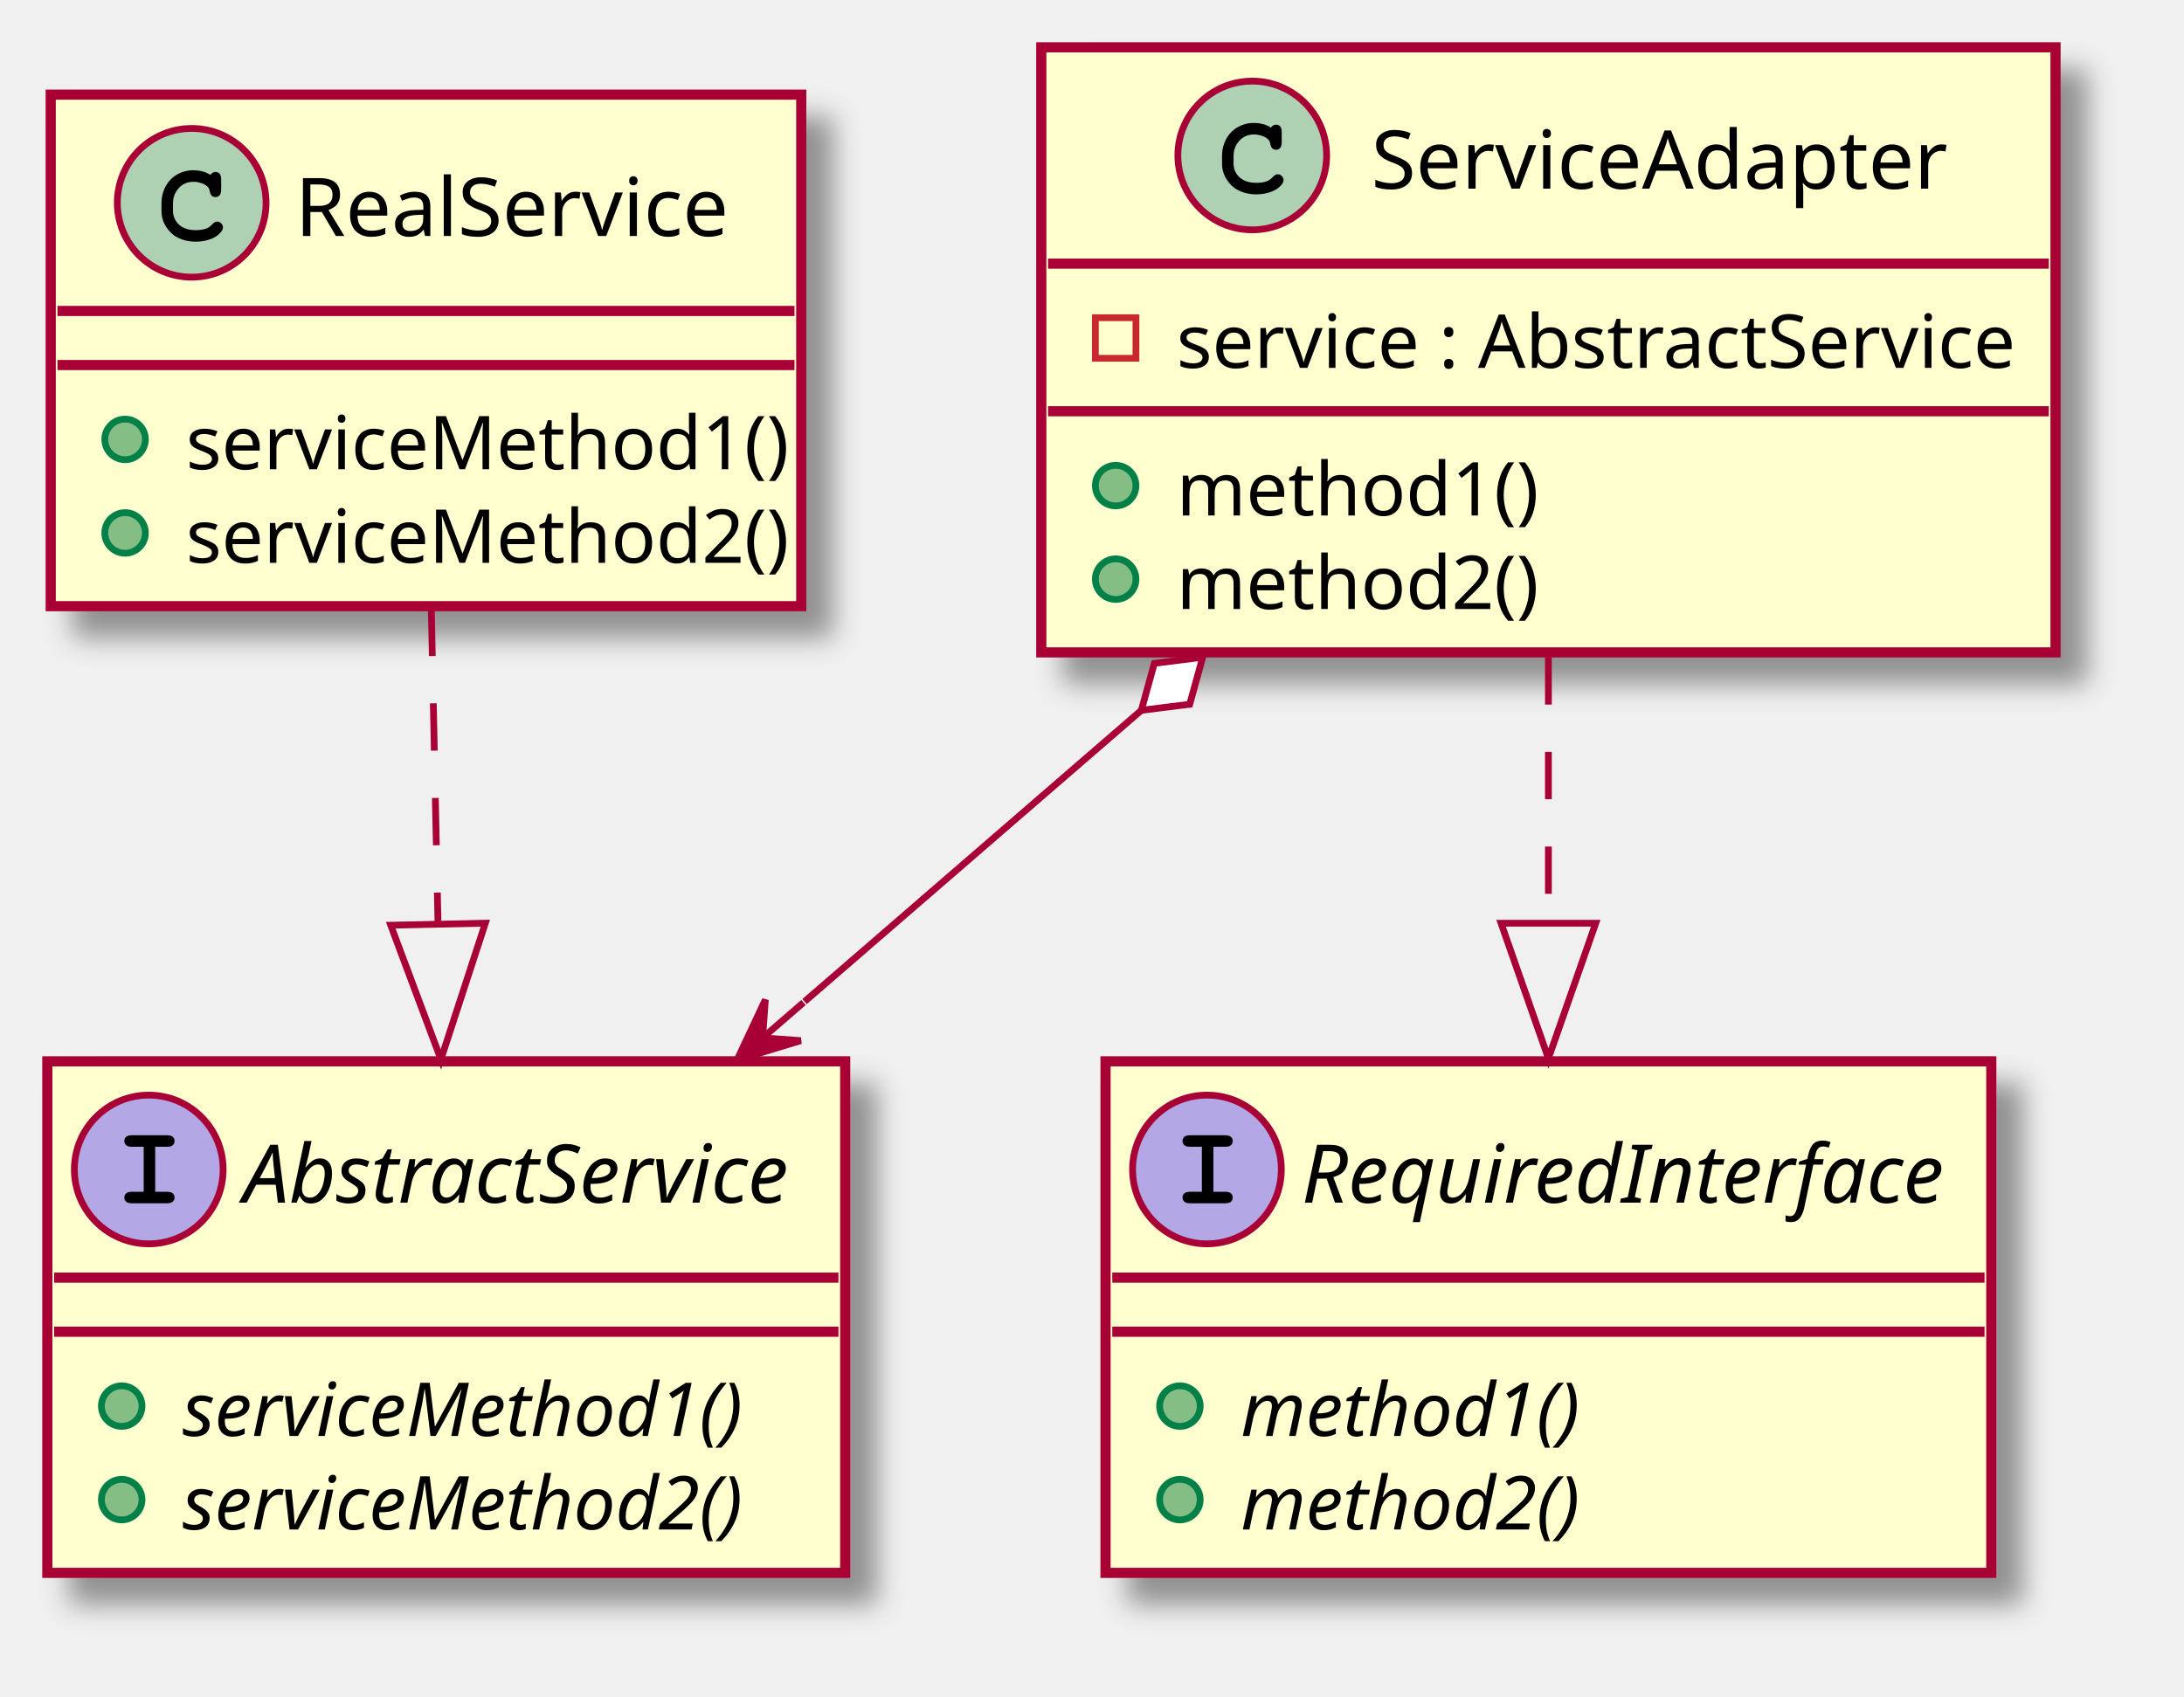
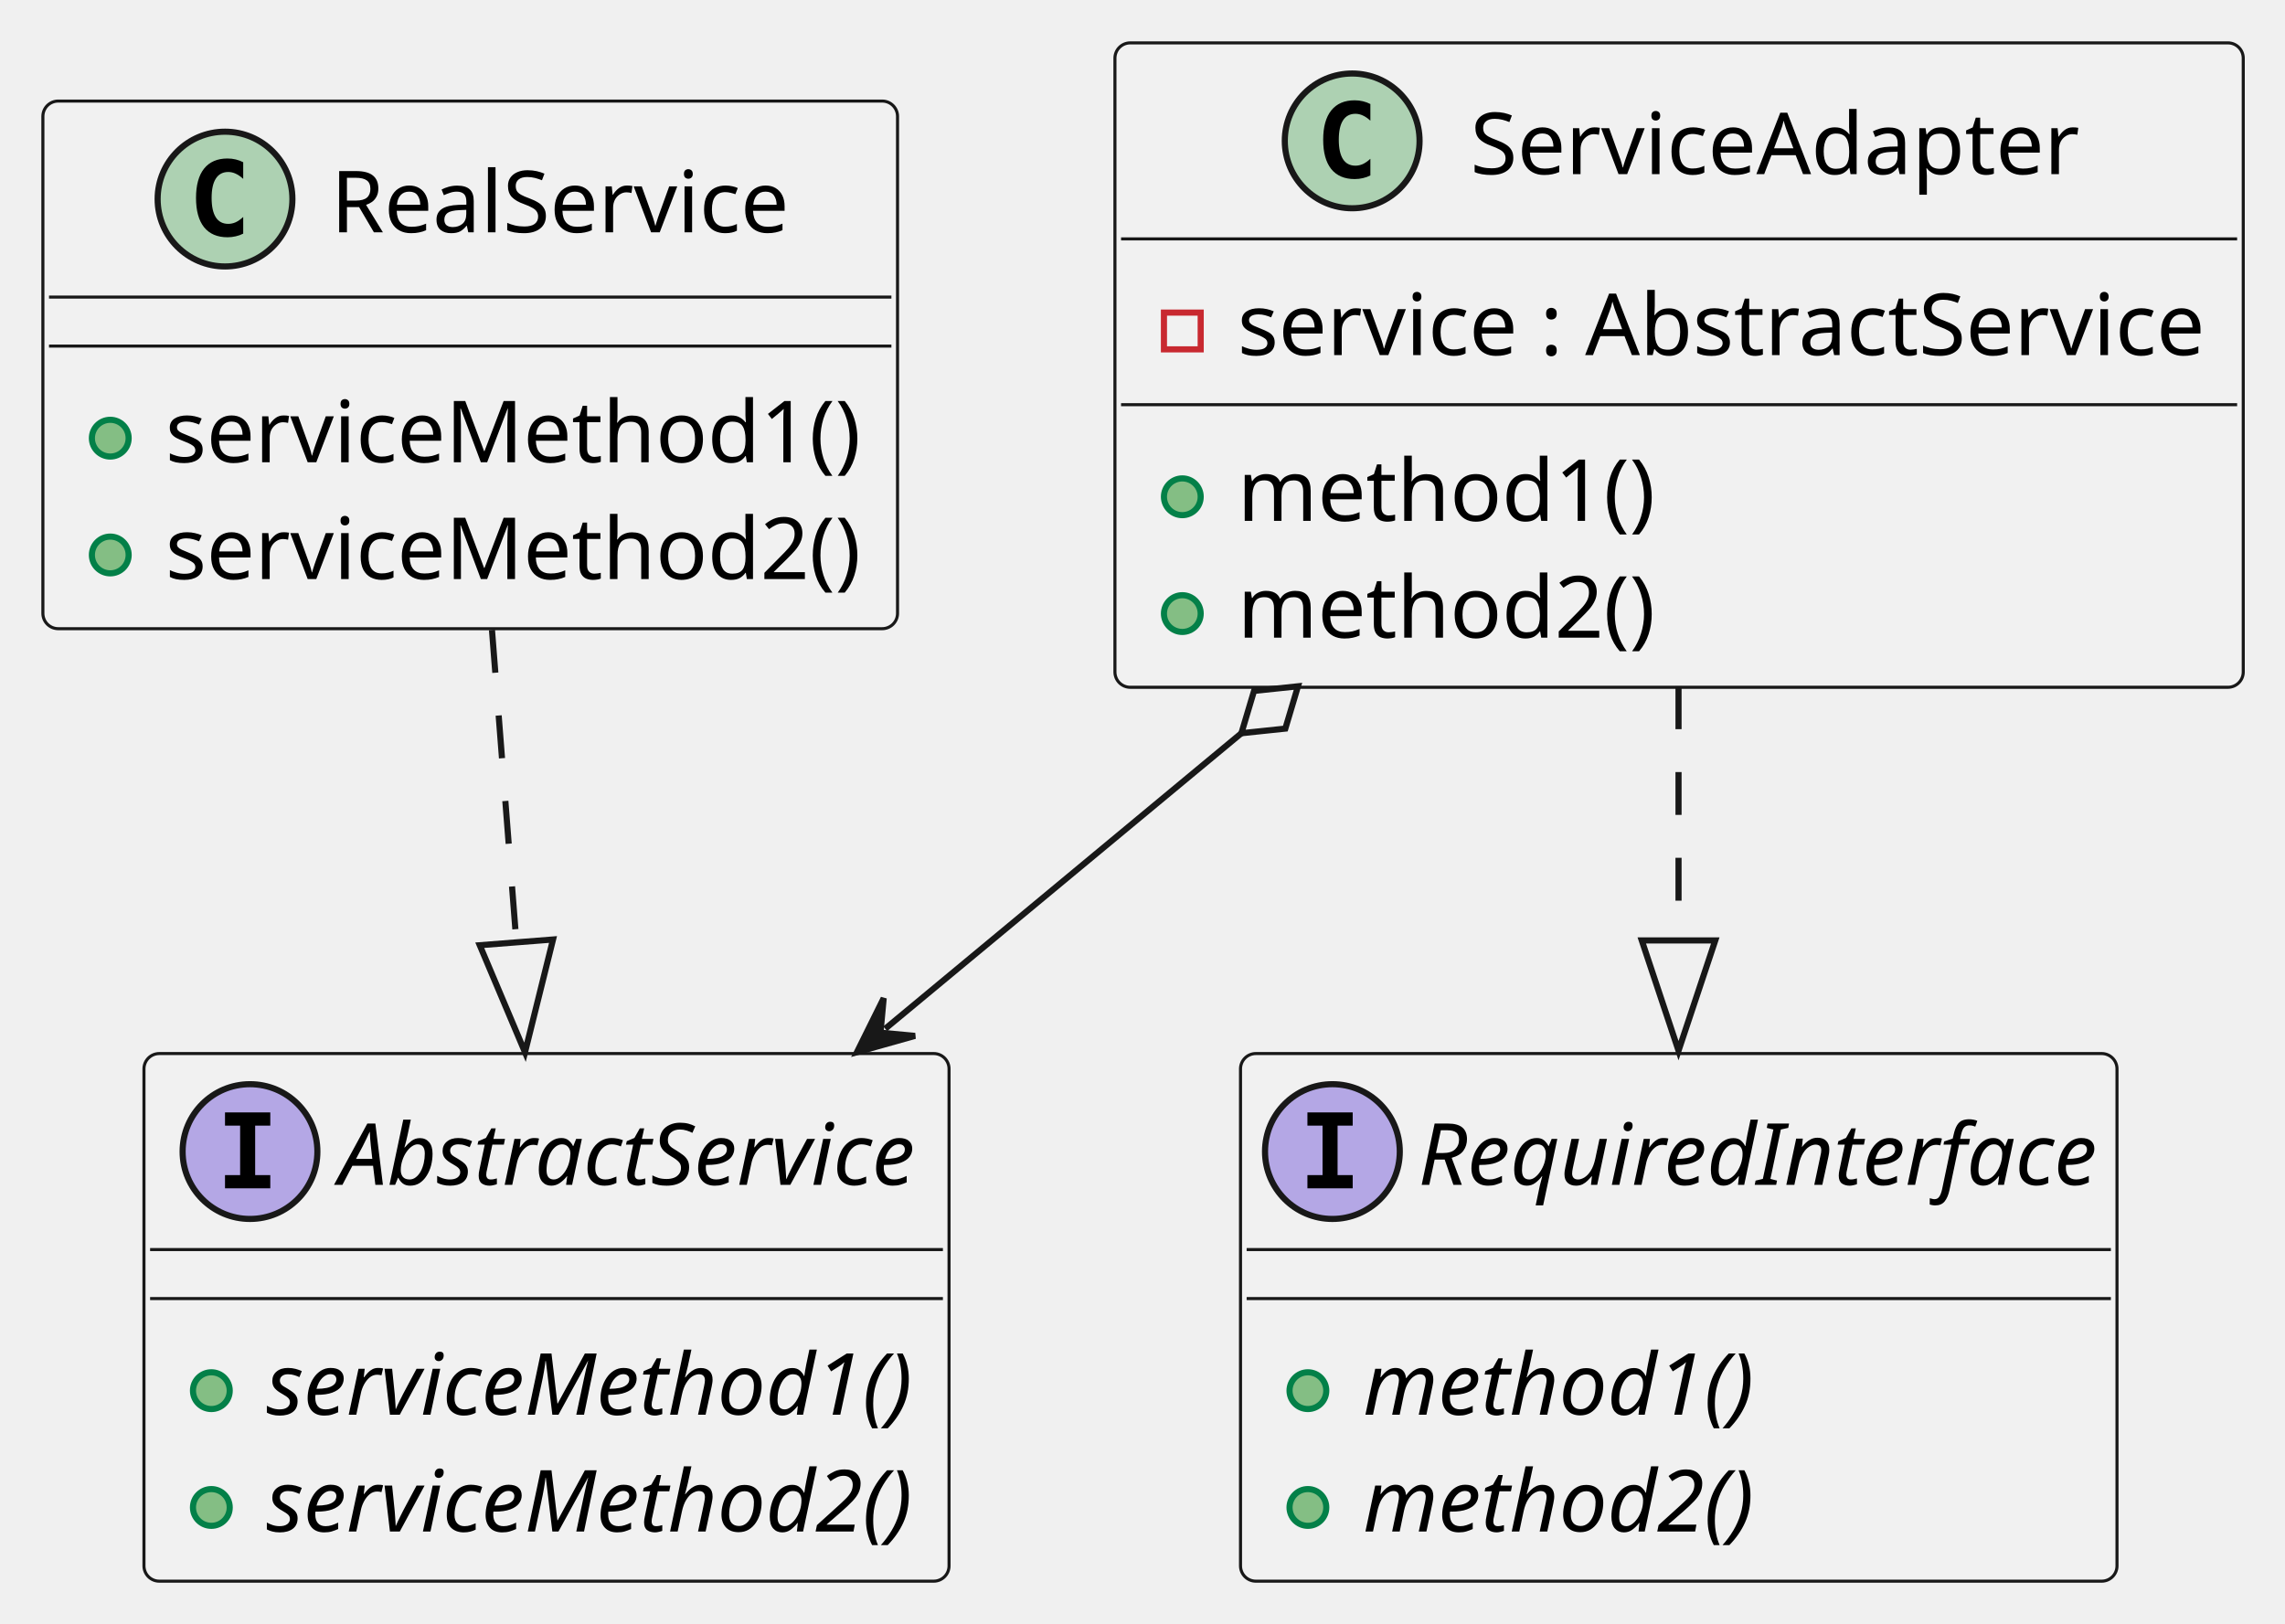
- <svg xmlns="http://www.w3.org/2000/svg" contentScriptType="application/ecmascript" contentStyleType="text/css" height="251px" preserveAspectRatio="none" style="width:323px;height:251px;" version="1.1" viewBox="0 0 323 251" width="323px" zoomAndPan="magnify">
-   <defs>
-     <filter height="300%" id="fk1vms1uywkph" width="300%" x="-1" y="-1">
-       <feGaussianBlur result="blurOut" stdDeviation="2.0" />
-       <feColorMatrix in="blurOut" result="blurOut2" type="matrix" values="0 0 0 0 0 0 0 0 0 0 0 0 0 0 0 0 0 0 .4 0" />
-       <feOffset dx="4.0" dy="4.0" in="blurOut2" result="blurOut3" />
-       <feBlend in="SourceGraphic" in2="blurOut3" mode="normal" />
-     </filter>
-   </defs>
+ <svg xmlns="http://www.w3.org/2000/svg" contentStyleType="text/css" data-diagram-type="CLASS" height="265px" preserveAspectRatio="none" style="width:373px;height:265px;background:#FFFFFF;" version="1.1" viewBox="0 0 373 265" width="373px" zoomAndPan="magnify">
+   <defs />
  <g>
-     <rect fill="#FEFECE" filter="url(#fk1vms1uywkph)" height="75.672" id="AbstractService" style="stroke: #A80036; stroke-width: 1.5;" width="118" x="7" y="157" />
-     <ellipse cx="22" cy="173" fill="#B4A7E5" rx="11" ry="11" style="stroke: #A80036; stroke-width: 1.0;" />
-     <path d="M22.953,169.641 L22.953,176.297 L24.672,176.297 Q25.281,176.297 25.547,176.531 Q25.812,176.766 25.812,177.156 Q25.812,177.531 25.547,177.766 Q25.281,178 24.672,178 L19.531,178 Q18.922,178 18.656,177.766 Q18.391,177.531 18.391,177.141 Q18.391,176.766 18.656,176.531 Q18.922,176.297 19.531,176.297 L21.25,176.297 L21.25,169.641 L19.531,169.641 Q18.922,169.641 18.656,169.406 Q18.391,169.172 18.391,168.781 Q18.391,168.406 18.656,168.172 Q18.922,167.938 19.531,167.938 L24.672,167.938 Q25.281,167.938 25.547,168.172 Q25.812,168.406 25.812,168.781 Q25.812,169.172 25.547,169.406 Q25.281,169.641 24.672,169.641 L22.953,169.641 Z " />
-     <text fill="#000000" font-family="sans-serif" font-size="12" font-style="italic" lengthAdjust="spacingAndGlyphs" textLength="86" x="36" y="177.91">AbstractService</text>
-     <line style="stroke: #A80036; stroke-width: 1.5;" x1="8" x2="124" y1="189" y2="189" />
-     <line style="stroke: #A80036; stroke-width: 1.5;" x1="8" x2="124" y1="197" y2="197" />
-     <ellipse cx="18" cy="208" fill="#84BE84" rx="3" ry="3" style="stroke: #038048; stroke-width: 1.0;" />
-     <text fill="#000000" font-family="sans-serif" font-size="11" font-style="italic" lengthAdjust="spacingAndGlyphs" textLength="86" x="27" y="212.419">serviceMethod1()</text>
-     <ellipse cx="18" cy="221.836" fill="#84BE84" rx="3" ry="3" style="stroke: #038048; stroke-width: 1.0;" />
-     <text fill="#000000" font-family="sans-serif" font-size="11" font-style="italic" lengthAdjust="spacingAndGlyphs" textLength="86" x="27" y="226.255">serviceMethod2()</text>
-     <rect fill="#FEFECE" filter="url(#fk1vms1uywkph)" height="75.672" id="RealService" style="stroke: #A80036; stroke-width: 1.5;" width="111" x="7.5" y="14" />
-     <ellipse cx="28.35" cy="30" fill="#ADD1B2" rx="11" ry="11" style="stroke: #A80036; stroke-width: 1.0;" />
-     <path d="M31.116,25.875 Q31.272,25.656 31.459,25.547 Q31.647,25.438 31.866,25.438 Q32.241,25.438 32.475,25.695 Q32.709,25.953 32.709,26.562 L32.709,28.016 Q32.709,28.625 32.475,28.891 Q32.241,29.156 31.866,29.156 Q31.522,29.156 31.319,28.953 Q31.116,28.766 31.006,28.25 Q30.959,27.891 30.772,27.703 Q30.444,27.328 29.834,27.109 Q29.225,26.891 28.6,26.891 Q27.834,26.891 27.202,27.219 Q26.569,27.547 26.077,28.297 Q25.584,29.047 25.584,30.078 L25.584,31.172 Q25.584,32.406 26.475,33.227 Q27.366,34.047 28.959,34.047 Q29.897,34.047 30.553,33.797 Q30.944,33.641 31.366,33.203 Q31.631,32.938 31.78,32.859 Q31.928,32.781 32.131,32.781 Q32.459,32.781 32.717,33.039 Q32.975,33.297 32.975,33.641 Q32.975,33.984 32.631,34.391 Q32.131,34.969 31.334,35.297 Q30.256,35.75 28.959,35.75 Q27.444,35.75 26.241,35.125 Q25.256,34.625 24.569,33.555 Q23.881,32.484 23.881,31.203 L23.881,30.047 Q23.881,28.719 24.498,27.57 Q25.116,26.422 26.209,25.805 Q27.303,25.188 28.538,25.188 Q29.272,25.188 29.92,25.352 Q30.569,25.516 31.116,25.875 Z " />
-     <text fill="#000000" font-family="sans-serif" font-size="12" lengthAdjust="spacingAndGlyphs" textLength="66" x="43.65" y="34.91">RealService</text>
-     <line style="stroke: #A80036; stroke-width: 1.5;" x1="8.5" x2="117.5" y1="46" y2="46" />
-     <line style="stroke: #A80036; stroke-width: 1.5;" x1="8.5" x2="117.5" y1="54" y2="54" />
-     <ellipse cx="18.5" cy="65" fill="#84BE84" rx="3" ry="3" style="stroke: #038048; stroke-width: 1.0;" />
-     <text fill="#000000" font-family="sans-serif" font-size="11" lengthAdjust="spacingAndGlyphs" textLength="85" x="27.5" y="69.419">serviceMethod1()</text>
-     <ellipse cx="18.5" cy="78.836" fill="#84BE84" rx="3" ry="3" style="stroke: #038048; stroke-width: 1.0;" />
-     <text fill="#000000" font-family="sans-serif" font-size="11" lengthAdjust="spacingAndGlyphs" textLength="85" x="27.5" y="83.255">serviceMethod2()</text>
-     <rect fill="#FEFECE" filter="url(#fk1vms1uywkph)" height="75.672" id="RequiredInterface" style="stroke: #A80036; stroke-width: 1.5;" width="131" x="163.5" y="157" />
-     <ellipse cx="178.5" cy="173" fill="#B4A7E5" rx="11" ry="11" style="stroke: #A80036; stroke-width: 1.0;" />
-     <path d="M179.453,169.641 L179.453,176.297 L181.172,176.297 Q181.781,176.297 182.047,176.531 Q182.312,176.766 182.312,177.156 Q182.312,177.531 182.047,177.766 Q181.781,178 181.172,178 L176.031,178 Q175.422,178 175.156,177.766 Q174.891,177.531 174.891,177.141 Q174.891,176.766 175.156,176.531 Q175.422,176.297 176.031,176.297 L177.75,176.297 L177.75,169.641 L176.031,169.641 Q175.422,169.641 175.156,169.406 Q174.891,169.172 174.891,168.781 Q174.891,168.406 175.156,168.172 Q175.422,167.938 176.031,167.938 L181.172,167.938 Q181.781,167.938 182.047,168.172 Q182.312,168.406 182.312,168.781 Q182.312,169.172 182.047,169.406 Q181.781,169.641 181.172,169.641 L179.453,169.641 Z " />
-     <text fill="#000000" font-family="sans-serif" font-size="12" font-style="italic" lengthAdjust="spacingAndGlyphs" textLength="99" x="192.5" y="177.91">RequiredInterface</text>
-     <line style="stroke: #A80036; stroke-width: 1.5;" x1="164.5" x2="293.5" y1="189" y2="189" />
-     <line style="stroke: #A80036; stroke-width: 1.5;" x1="164.5" x2="293.5" y1="197" y2="197" />
-     <ellipse cx="174.5" cy="208" fill="#84BE84" rx="3" ry="3" style="stroke: #038048; stroke-width: 1.0;" />
-     <text fill="#000000" font-family="sans-serif" font-size="11" font-style="italic" lengthAdjust="spacingAndGlyphs" textLength="50" x="183.5" y="212.419">method1()</text>
-     <ellipse cx="174.5" cy="221.836" fill="#84BE84" rx="3" ry="3" style="stroke: #038048; stroke-width: 1.0;" />
-     <text fill="#000000" font-family="sans-serif" font-size="11" font-style="italic" lengthAdjust="spacingAndGlyphs" textLength="50" x="183.5" y="226.255">method2()</text>
-     <rect fill="#FEFECE" filter="url(#fk1vms1uywkph)" height="89.508" id="ServiceAdapter" style="stroke: #A80036; stroke-width: 1.5;" width="150" x="154" y="7" />
-     <ellipse cx="185.2" cy="23" fill="#ADD1B2" rx="11" ry="11" style="stroke: #A80036; stroke-width: 1.0;" />
-     <path d="M187.966,18.875 Q188.122,18.656 188.309,18.547 Q188.497,18.438 188.716,18.438 Q189.091,18.438 189.325,18.695 Q189.559,18.953 189.559,19.562 L189.559,21.016 Q189.559,21.625 189.325,21.891 Q189.091,22.156 188.716,22.156 Q188.372,22.156 188.169,21.953 Q187.966,21.766 187.856,21.25 Q187.809,20.891 187.622,20.703 Q187.294,20.328 186.684,20.109 Q186.075,19.891 185.45,19.891 Q184.684,19.891 184.052,20.219 Q183.419,20.547 182.927,21.297 Q182.434,22.047 182.434,23.078 L182.434,24.172 Q182.434,25.406 183.325,26.227 Q184.216,27.047 185.809,27.047 Q186.747,27.047 187.403,26.797 Q187.794,26.641 188.216,26.203 Q188.481,25.938 188.63,25.859 Q188.778,25.781 188.981,25.781 Q189.309,25.781 189.567,26.039 Q189.825,26.297 189.825,26.641 Q189.825,26.984 189.481,27.391 Q188.981,27.969 188.184,28.297 Q187.106,28.75 185.809,28.75 Q184.294,28.75 183.091,28.125 Q182.106,27.625 181.419,26.555 Q180.731,25.484 180.731,24.203 L180.731,23.047 Q180.731,21.719 181.348,20.57 Q181.966,19.422 183.059,18.805 Q184.153,18.188 185.387,18.188 Q186.122,18.188 186.77,18.352 Q187.419,18.516 187.966,18.875 Z " />
-     <text fill="#000000" font-family="sans-serif" font-size="12" lengthAdjust="spacingAndGlyphs" textLength="82" x="202.8" y="27.91">ServiceAdapter</text>
-     <line style="stroke: #A80036; stroke-width: 1.5;" x1="155" x2="303" y1="39" y2="39" />
-     <rect fill="none" height="6" style="stroke: #C82930; stroke-width: 1.0;" width="6" x="162" y="47" />
-     <text fill="#000000" font-family="sans-serif" font-size="11" lengthAdjust="spacingAndGlyphs" textLength="124" x="174" y="54.419">service : AbstractService</text>
-     <line style="stroke: #A80036; stroke-width: 1.5;" x1="155" x2="303" y1="60.836" y2="60.836" />
-     <ellipse cx="165" cy="71.836" fill="#84BE84" rx="3" ry="3" style="stroke: #038048; stroke-width: 1.0;" />
-     <text fill="#000000" font-family="sans-serif" font-size="11" lengthAdjust="spacingAndGlyphs" textLength="49" x="174" y="76.255">method1()</text>
-     <ellipse cx="165" cy="85.672" fill="#84BE84" rx="3" ry="3" style="stroke: #038048; stroke-width: 1.0;" />
-     <text fill="#000000" font-family="sans-serif" font-size="11" lengthAdjust="spacingAndGlyphs" textLength="49" x="174" y="90.091">method2()</text>
-     <path d="M63.788,90.046 C64.091,104.262 64.443,120.842 64.777,136.529 " fill="none" id="RealService-&gt;AbstractService" style="stroke: #A80036; stroke-width: 1.0; stroke-dasharray: 7.0,7.0;" />
-     <polygon fill="none" points="71.779,136.567,65.207,156.712,57.783,136.865,71.779,136.567" style="stroke: #A80036; stroke-width: 1.0;" />
-     <path d="M229,97.226 C229,109.586 229,123.202 229,136.22 " fill="none" id="ServiceAdapter-&gt;RequiredInterface" style="stroke: #A80036; stroke-width: 1.0; stroke-dasharray: 7.0,7.0;" />
-     <polygon fill="none" points="236,136.57,229,156.57,222,136.57,236,136.57" style="stroke: #A80036; stroke-width: 1.0;" />
-     <path d="M168.797,105.077 C168.797,105.077 134.577,134.679 118.988,148.163 " fill="none" id="ServiceAdapter-AbstractService" style="stroke: #A80036; stroke-width: 1.0;" />
-     <polygon fill="#A80036" points="109.002,156.802,118.425,153.939,112.783,153.531,113.191,147.888,109.002,156.802" style="stroke: #A80036; stroke-width: 1.0;" />
-     <line style="stroke: #A80036; stroke-width: 1.0;" x1="112.783" x2="118.834" y1="153.531" y2="148.297" />
-     <polygon fill="#FFFFFF" points="177.873,97.226,170.718,98.126,168.797,105.077,175.952,104.177,177.873,97.226" style="stroke: #A80036; stroke-width: 1.0;" />
+     <g class="entity" data-entity="AbstractService" data-source-line="2" data-uid="ent0002" id="entity_AbstractService">
+       <rect fill="#F1F1F1" height="86.136" rx="2.5" ry="2.5" style="stroke:#181818;stroke-width:0.5;" width="131.42" x="23.5" y="172" />
+       <ellipse cx="40.809" cy="188" fill="#B4A7E5" rx="11" ry="11" style="stroke:#181818;stroke-width:1;" />
+       <path d="M36.73,183.766 L36.73,181.609 L44.121,181.609 L44.121,183.766 L41.652,183.766 L41.652,191.844 L44.121,191.844 L44.121,194 L36.73,194 L36.73,191.844 L39.199,191.844 L39.199,183.766 L36.73,183.766 Z " fill="#000000" />
+       <text fill="#000000" font-family="sans-serif" font-size="14" font-style="italic" lengthAdjust="spacing" textLength="94.29" x="55.322" y="193.432">AbstractService</text>
+       <line style="stroke:#181818;stroke-width:0.5;" x1="24.5" x2="153.92" y1="204" y2="204" />
+       <line style="stroke:#181818;stroke-width:0.5;" x1="24.5" x2="153.92" y1="212" y2="212" />
+       <ellipse cx="34.5" cy="227.034" fill="#84BE84" rx="3" ry="3" style="stroke:#038048;stroke-width:1;" />
+       <text fill="#000000" font-family="sans-serif" font-size="14" font-style="italic" lengthAdjust="spacing" textLength="105.42" x="43.5" y="230.966">serviceMethod1()</text>
+       <ellipse cx="34.5" cy="246.102" fill="#84BE84" rx="3" ry="3" style="stroke:#038048;stroke-width:1;" />
+       <text fill="#000000" font-family="sans-serif" font-size="14" font-style="italic" lengthAdjust="spacing" textLength="105.42" x="43.5" y="250.034">serviceMethod2()</text>
+     </g>
+     <g class="entity" data-entity="RealService" data-source-line="7" data-uid="ent0003" id="entity_RealService">
+       <rect fill="#F1F1F1" height="86.136" rx="2.5" ry="2.5" style="stroke:#181818;stroke-width:0.5;" width="139.512" x="7" y="16.5" />
+       <ellipse cx="36.732" cy="32.5" fill="#ADD1B2" rx="11" ry="11" style="stroke:#181818;stroke-width:1;" />
+       <path d="M39.701,38.141 Q39.123,38.438 38.482,38.578 Q37.841,38.734 37.138,38.734 Q34.638,38.734 33.31,37.094 Q31.998,35.438 31.998,32.312 Q31.998,29.188 33.31,27.531 Q34.638,25.875 37.138,25.875 Q37.841,25.875 38.482,26.031 Q39.138,26.188 39.701,26.484 L39.701,29.203 Q39.076,28.625 38.482,28.359 Q37.888,28.078 37.263,28.078 Q35.919,28.078 35.232,29.156 Q34.544,30.219 34.544,32.312 Q34.544,34.406 35.232,35.484 Q35.919,36.547 37.263,36.547 Q37.888,36.547 38.482,36.281 Q39.076,36 39.701,35.422 L39.701,38.141 Z " fill="#000000" />
+       <text fill="#000000" font-family="sans-serif" font-size="14" lengthAdjust="spacing" textLength="74.774" x="54.006" y="37.932">RealService</text>
+       <line style="stroke:#181818;stroke-width:0.5;" x1="8" x2="145.512" y1="48.5" y2="48.5" />
+       <line style="stroke:#181818;stroke-width:0.5;" x1="8" x2="145.512" y1="56.5" y2="56.5" />
+       <ellipse cx="18" cy="71.534" fill="#84BE84" rx="3" ry="3" style="stroke:#038048;stroke-width:1;" />
+       <text fill="#000000" font-family="sans-serif" font-size="14" lengthAdjust="spacing" textLength="113.512" x="27" y="75.466">serviceMethod1()</text>
+       <ellipse cx="18" cy="90.602" fill="#84BE84" rx="3" ry="3" style="stroke:#038048;stroke-width:1;" />
+       <text fill="#000000" font-family="sans-serif" font-size="14" lengthAdjust="spacing" textLength="113.512" x="27" y="94.534">serviceMethod2()</text>
+     </g>
+     <g class="entity" data-entity="RequiredInterface" data-source-line="12" data-uid="ent0004" id="entity_RequiredInterface">
+       <rect fill="#F1F1F1" height="86.136" rx="2.5" ry="2.5" style="stroke:#181818;stroke-width:0.5;" width="143.076" x="202.5" y="172" />
+       <ellipse cx="217.5" cy="188" fill="#B4A7E5" rx="11" ry="11" style="stroke:#181818;stroke-width:1;" />
+       <path d="M213.422,183.766 L213.422,181.609 L220.812,181.609 L220.812,183.766 L218.344,183.766 L218.344,191.844 L220.812,191.844 L220.812,194 L213.422,194 L213.422,191.844 L215.891,191.844 L215.891,183.766 L213.422,183.766 Z " fill="#000000" />
+       <text fill="#000000" font-family="sans-serif" font-size="14" font-style="italic" lengthAdjust="spacing" textLength="111.076" x="231.5" y="193.432">RequiredInterface</text>
+       <line style="stroke:#181818;stroke-width:0.5;" x1="203.5" x2="344.576" y1="204" y2="204" />
+       <line style="stroke:#181818;stroke-width:0.5;" x1="203.5" x2="344.576" y1="212" y2="212" />
+       <ellipse cx="213.5" cy="227.034" fill="#84BE84" rx="3" ry="3" style="stroke:#038048;stroke-width:1;" />
+       <text fill="#000000" font-family="sans-serif" font-size="14" font-style="italic" lengthAdjust="spacing" textLength="63.812" x="222.5" y="230.966">method1()</text>
+       <ellipse cx="213.5" cy="246.102" fill="#84BE84" rx="3" ry="3" style="stroke:#038048;stroke-width:1;" />
+       <text fill="#000000" font-family="sans-serif" font-size="14" font-style="italic" lengthAdjust="spacing" textLength="63.812" x="222.5" y="250.034">method2()</text>
+     </g>
+     <g class="entity" data-entity="ServiceAdapter" data-source-line="17" data-uid="ent0005" id="entity_ServiceAdapter">
+       <rect fill="#F1F1F1" height="105.204" rx="2.5" ry="2.5" style="stroke:#181818;stroke-width:0.5;" width="184.185" x="182" y="7" />
+       <ellipse cx="220.728" cy="23" fill="#ADD1B2" rx="11" ry="11" style="stroke:#181818;stroke-width:1;" />
+       <path d="M223.697,28.641 Q223.119,28.938 222.478,29.078 Q221.838,29.234 221.135,29.234 Q218.635,29.234 217.306,27.594 Q215.994,25.938 215.994,22.812 Q215.994,19.688 217.306,18.031 Q218.635,16.375 221.135,16.375 Q221.838,16.375 222.478,16.531 Q223.135,16.688 223.697,16.984 L223.697,19.703 Q223.072,19.125 222.478,18.859 Q221.885,18.578 221.26,18.578 Q219.916,18.578 219.228,19.656 Q218.541,20.719 218.541,22.812 Q218.541,24.906 219.228,25.984 Q219.916,27.047 221.26,27.047 Q221.885,27.047 222.478,26.781 Q223.072,26.5 223.697,25.922 L223.697,28.641 Z " fill="#000000" />
+       <text fill="#000000" font-family="sans-serif" font-size="14" lengthAdjust="spacing" textLength="99.456" x="240.001" y="28.432">ServiceAdapter</text>
+       <line style="stroke:#181818;stroke-width:0.5;" x1="183" x2="365.185" y1="39" y2="39" />
+       <rect fill="none" height="6" style="stroke:#C82930;stroke-width:1;" width="6" x="190" y="51.034" />
+       <text fill="#000000" font-family="sans-serif" font-size="14" lengthAdjust="spacing" textLength="158.185" x="202" y="57.966">service : AbstractService</text>
+       <line style="stroke:#181818;stroke-width:0.5;" x1="183" x2="365.185" y1="66.068" y2="66.068" />
+       <ellipse cx="193" cy="81.102" fill="#84BE84" rx="3" ry="3" style="stroke:#038048;stroke-width:1;" />
+       <text fill="#000000" font-family="sans-serif" font-size="14" lengthAdjust="spacing" textLength="68.18" x="202" y="85.034">method1()</text>
+       <ellipse cx="193" cy="100.17" fill="#84BE84" rx="3" ry="3" style="stroke:#038048;stroke-width:1;" />
+       <text fill="#000000" font-family="sans-serif" font-size="14" lengthAdjust="spacing" textLength="68.18" x="202" y="104.102">method2()</text>
+     </g>
+     <g class="link" data-entity-1="RealService" data-entity-2="AbstractService" data-source-line="23" data-uid="lnk6" id="link_RealService_AbstractService">
+       <path codeLine="23" d="M80.31,102.85 C81.99,124.33 82.615,132.385 84.295,153.845" fill="none" id="RealService-to-AbstractService" style="stroke:#181818;stroke-width:1;stroke-dasharray:7,7;" />
+       <polygon fill="none" points="85.7,171.79,90.277,153.377,78.314,154.313,85.7,171.79" style="stroke:#181818;stroke-width:1;" />
+     </g>
+     <g class="link" data-entity-1="ServiceAdapter" data-entity-2="RequiredInterface" data-source-line="24" data-uid="lnk7" id="link_ServiceAdapter_RequiredInterface">
+       <path codeLine="24" d="M274,112.04 C274,131.38 274,135.11 274,153.53" fill="none" id="ServiceAdapter-to-RequiredInterface" style="stroke:#181818;stroke-width:1;stroke-dasharray:7,7;" />
+       <polygon fill="none" points="274,171.53,280,153.53,268,153.53,274,171.53" style="stroke:#181818;stroke-width:1;" />
+     </g>
+     <g class="link" data-entity-1="ServiceAdapter" data-entity-2="AbstractService" data-source-line="25" data-uid="lnk8" id="link_ServiceAdapter_AbstractService">
+       <path codeLine="25" d="M202.644,119.702 C179.234,139.122 166.768,149.48 144.498,167.95" fill="none" id="ServiceAdapter-AbstractService" style="stroke:#181818;stroke-width:1;" />
+       <polygon fill="none" points="211.88,112.04,204.708,112.792,202.644,119.702,209.816,118.949,211.88,112.04" style="stroke:#181818;stroke-width:1;" />
+       <polygon fill="#181818" points="139.88,171.78,149.361,169.113,143.729,168.588,144.254,162.956,139.88,171.78" style="stroke:#181818;stroke-width:1;" />
+     </g>
  </g>
</svg>
